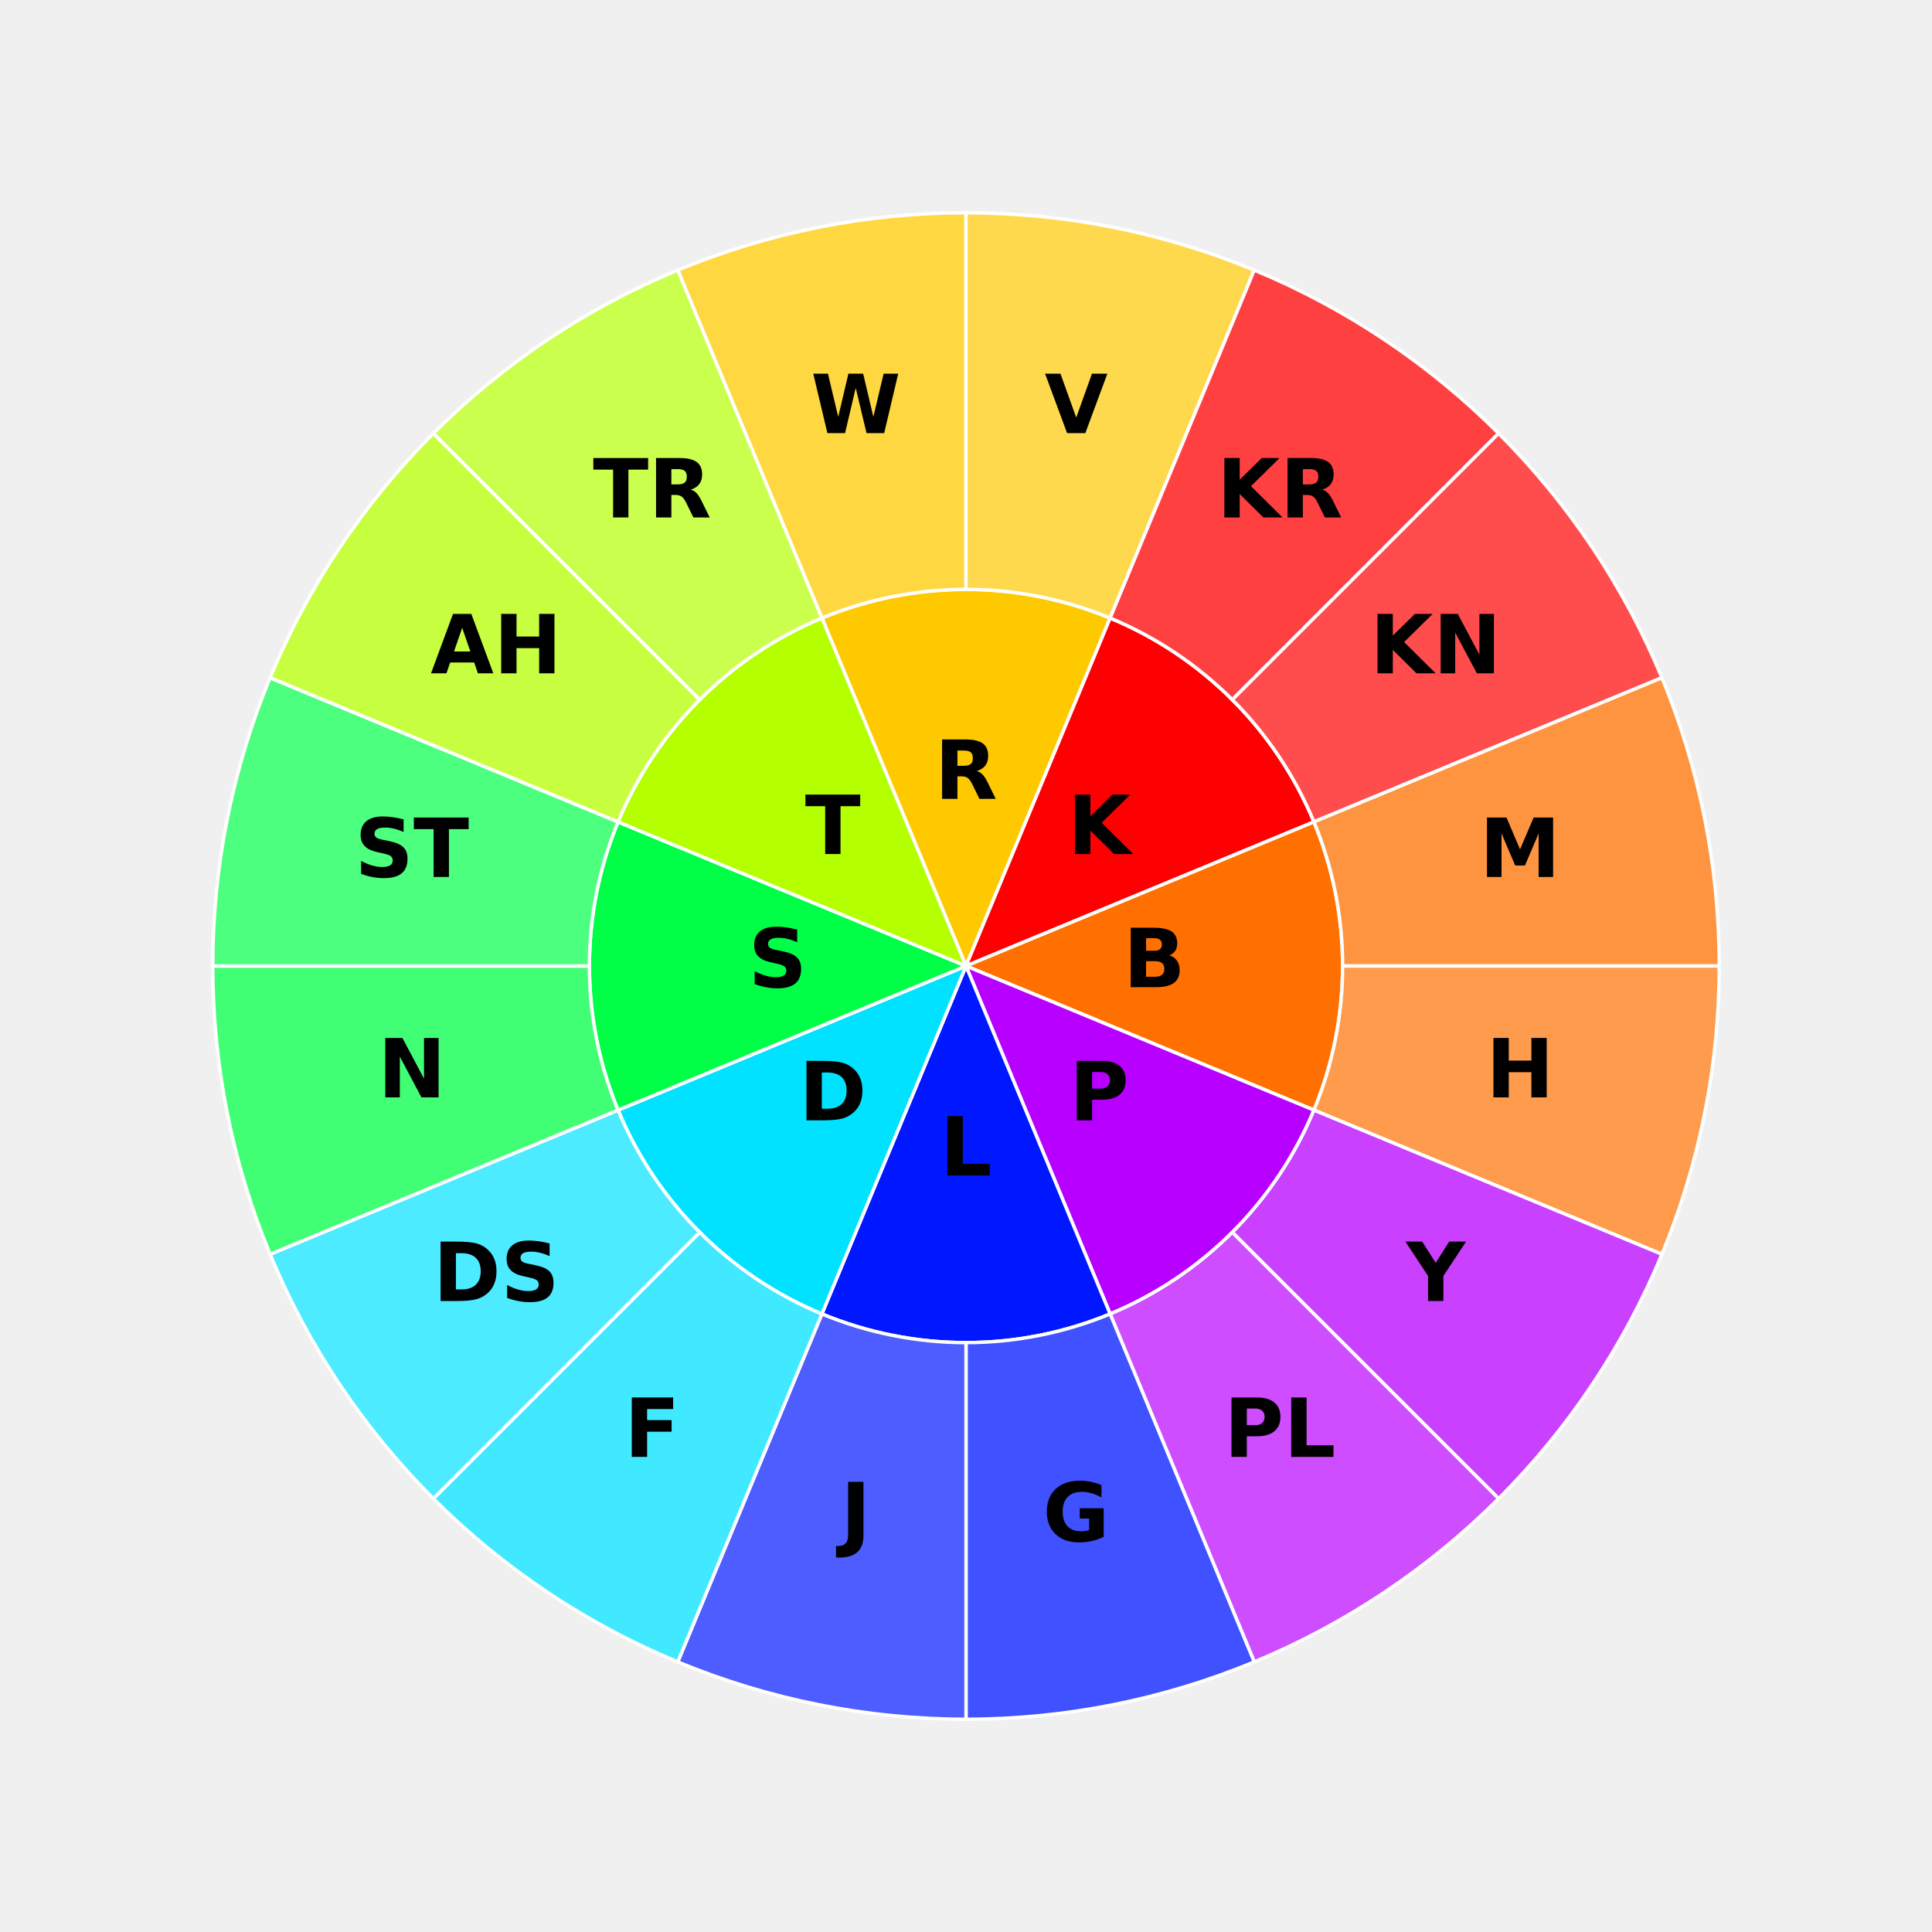
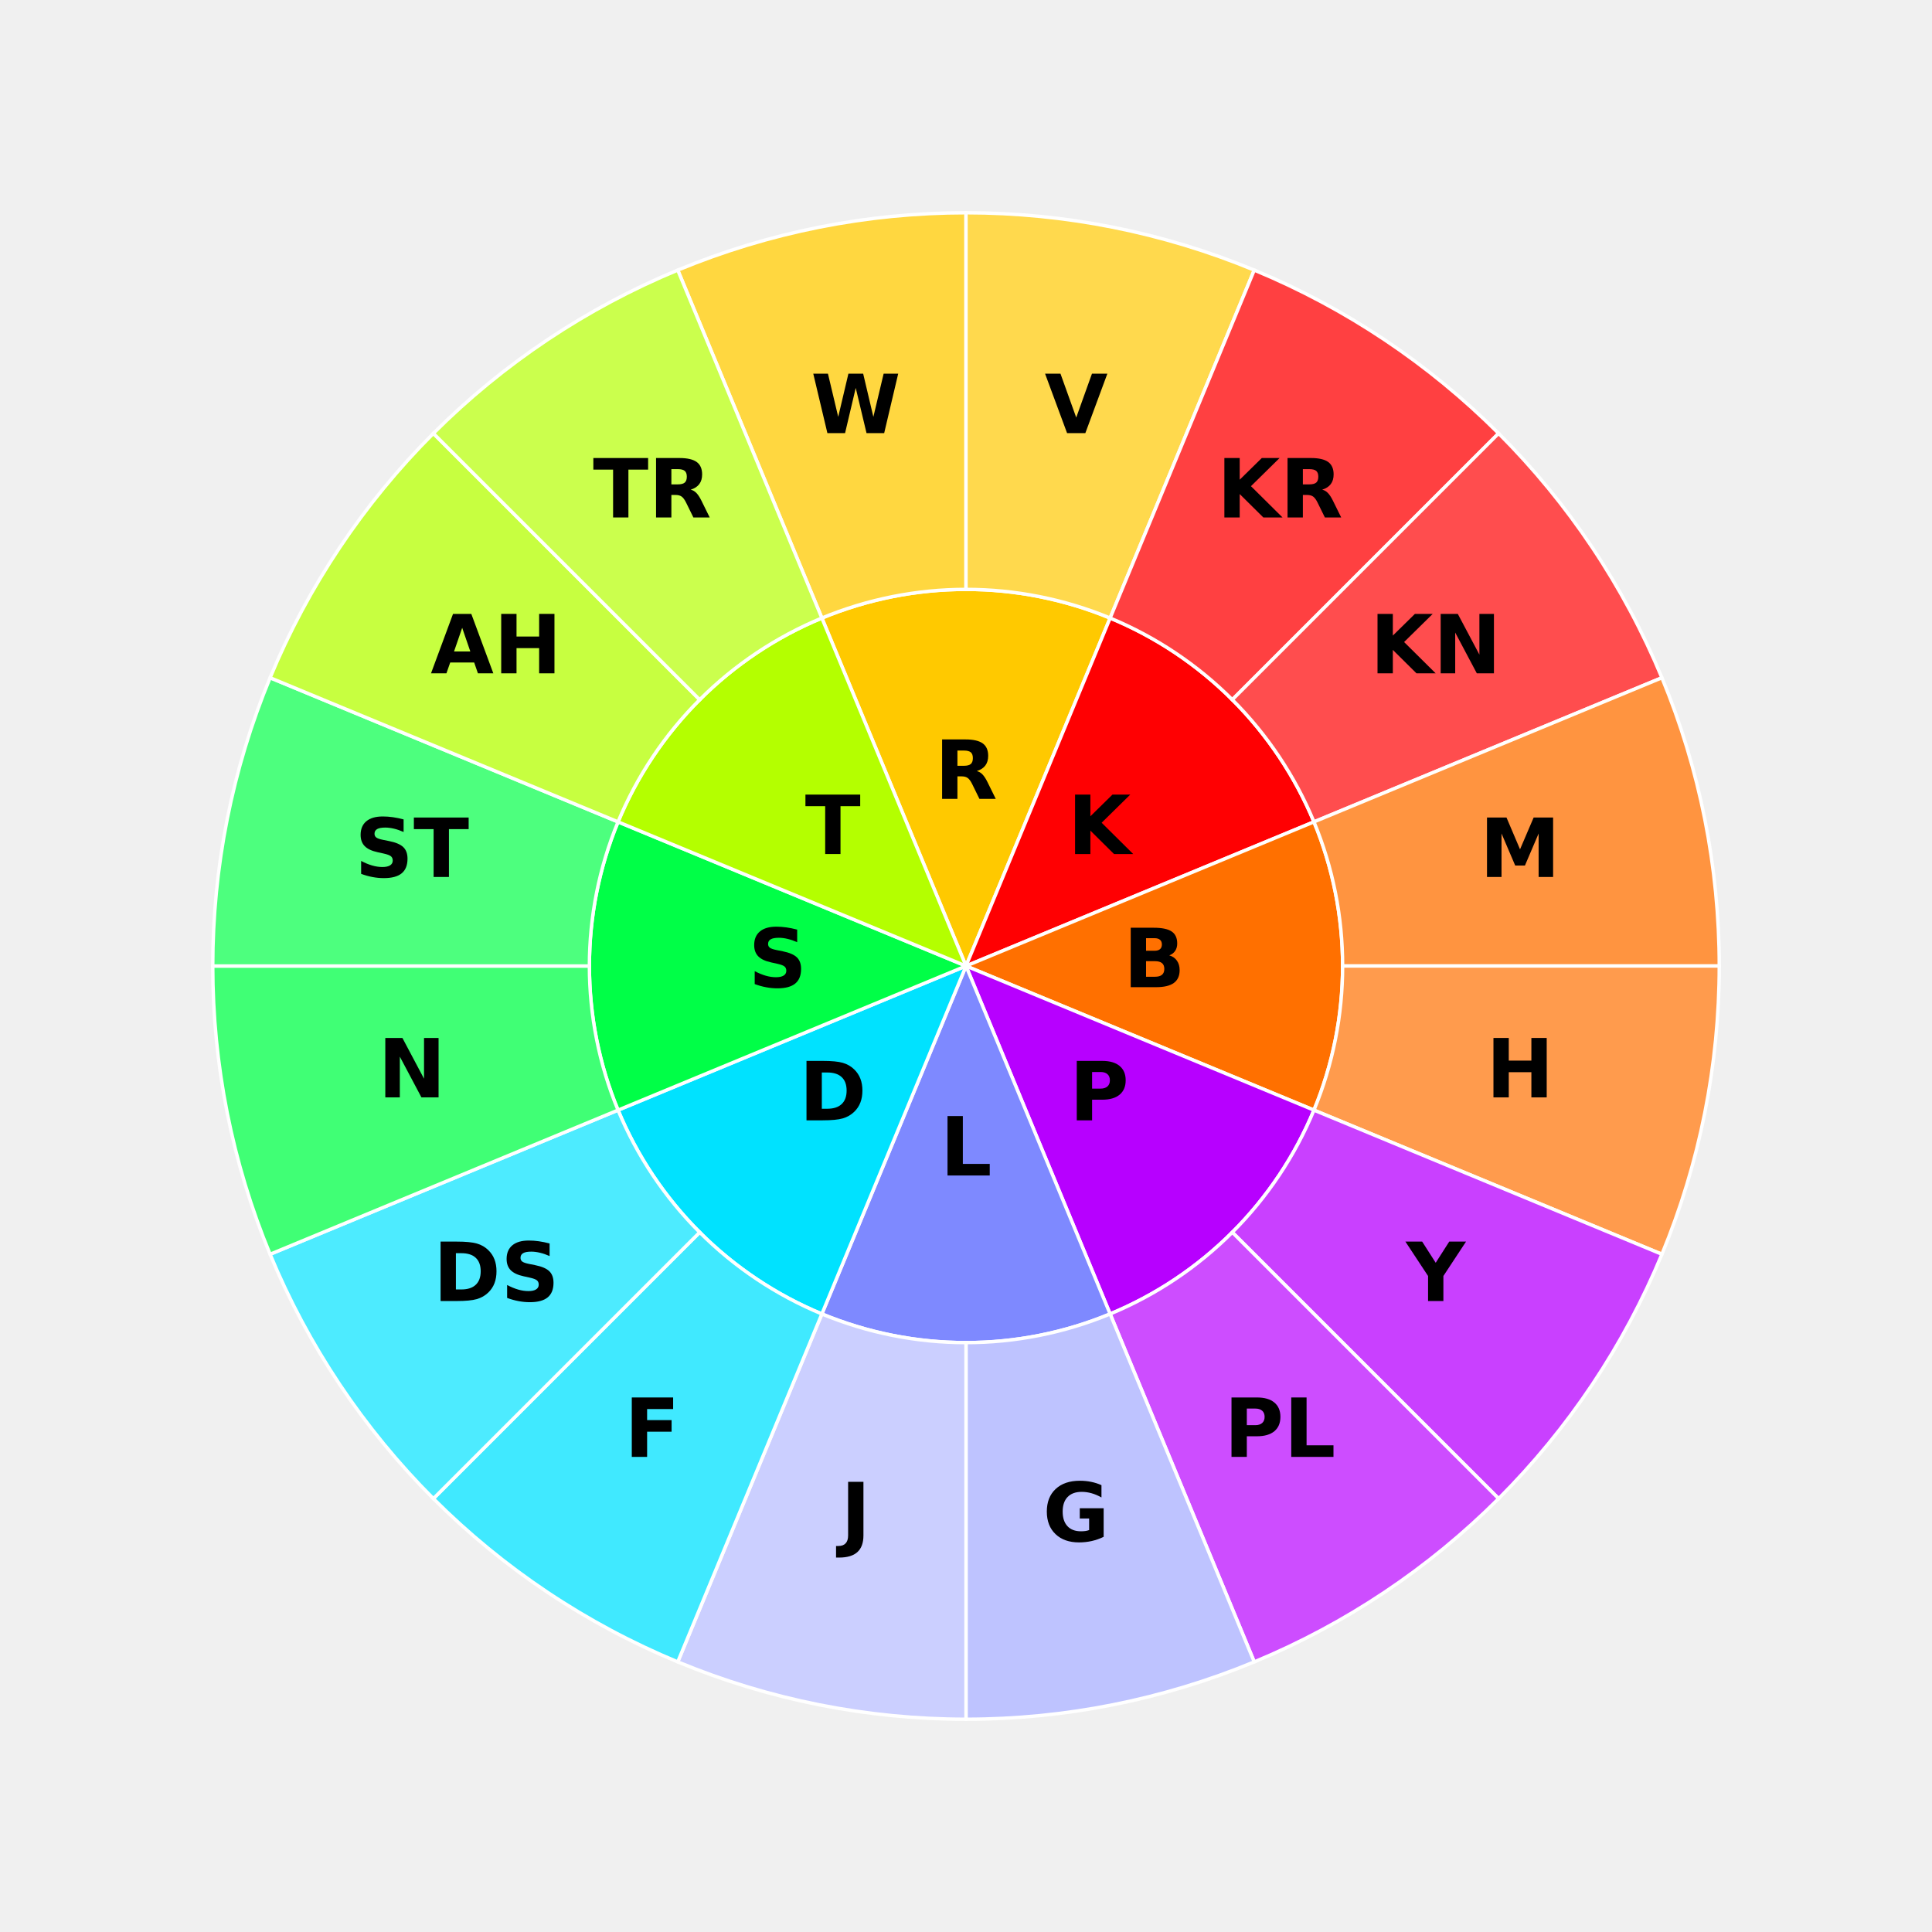
<svg xmlns="http://www.w3.org/2000/svg" xmlns:xlink="http://www.w3.org/1999/xlink" width="568.8pt" height="568.8pt" viewBox="0 0 568.8 568.8" version="1.1">
  <defs>
    <style type="text/css">*{stroke-linejoin: round; stroke-linecap: butt}</style>
  </defs>
  <g id="figure_1">
    <g id="patch_1">
      <path d="M 0 568.8  L 568.8 568.8  L 568.8 0  L 0 0  L 0 568.8  z " style="fill: none" />
    </g>
    <g id="axes_1">
      <g id="patch_2">
        <path d="M 326.832 181.96  C 313.38 176.388 298.961 173.52 284.4 173.52  C 269.839 173.52 255.42 176.388 241.968 181.96  L 284.4 284.4  C 284.4 284.4 284.4 284.4 284.4 284.4  C 284.4 284.4 284.4 284.4 284.4 284.4  z " style="fill: #ffc900; stroke: #ffffff; stroke-linejoin: miter" />
      </g>
      <g id="patch_3">
        <path d="M 386.84 241.968  C 381.268 228.516 373.1 216.292 362.804 205.996  C 352.508 195.7 340.284 187.532 326.832 181.96  L 284.4 284.4  C 284.4 284.4 284.4 284.4 284.4 284.4  C 284.4 284.4 284.4 284.4 284.4 284.4  z " style="fill: #ff0002; stroke: #ffffff; stroke-linejoin: miter" />
      </g>
      <g id="patch_4">
        <path d="M 386.84 326.832  C 392.412 313.38 395.28 298.961 395.28 284.4  C 395.28 269.839 392.412 255.42 386.84 241.968  L 284.4 284.4  C 284.4 284.4 284.4 284.4 284.4 284.4  C 284.4 284.4 284.4 284.4 284.4 284.4  z " style="fill: #ff7000; stroke: #ffffff; stroke-linejoin: miter" />
      </g>
      <g id="patch_5">
        <path d="M 326.832 386.84  C 340.284 381.268 352.508 373.1 362.804 362.804  C 373.1 352.508 381.268 340.284 386.84 326.832  L 284.4 284.4  C 284.4 284.4 284.4 284.4 284.4 284.4  C 284.4 284.4 284.4 284.4 284.4 284.4  z " style="fill: #b700ff; stroke: #ffffff; stroke-linejoin: miter" />
      </g>
      <g id="patch_6">
-         <path d="M 241.968 386.84  C 255.42 392.412 269.839 395.28 284.4 395.28  C 298.961 395.28 313.38 392.412 326.832 386.84  L 284.4 284.4  C 284.4 284.4 284.4 284.4 284.4 284.4  C 284.4 284.4 284.4 284.4 284.4 284.4  z " style="fill: #0017ff; stroke: #ffffff; stroke-linejoin: miter" />
+         <path d="M 241.968 386.84  C 255.42 392.412 269.839 395.28 284.4 395.28  C 298.961 395.28 313.38 392.412 326.832 386.84  L 284.4 284.4  C 284.4 284.4 284.4 284.4 284.4 284.4  C 284.4 284.4 284.4 284.4 284.4 284.4  z " style="fill: #7e89ff; stroke: #ffffff; stroke-linejoin: miter" />
      </g>
      <g id="patch_7">
        <path d="M 181.96 326.832  C 187.532 340.284 195.7 352.508 205.996 362.804  C 216.292 373.1 228.516 381.268 241.968 386.84  L 284.4 284.4  C 284.4 284.4 284.4 284.4 284.4 284.4  C 284.4 284.4 284.4 284.4 284.4 284.4  z " style="fill: #00e2ff; stroke: #ffffff; stroke-linejoin: miter" />
      </g>
      <g id="patch_8">
        <path d="M 181.96 241.968  C 176.388 255.42 173.52 269.839 173.52 284.4  C 173.52 298.961 176.388 313.38 181.96 326.832  L 284.4 284.4  C 284.4 284.4 284.4 284.4 284.4 284.4  C 284.4 284.4 284.4 284.4 284.4 284.4  z " style="fill: #00ff47; stroke: #ffffff; stroke-linejoin: miter" />
      </g>
      <g id="patch_9">
        <path d="M 241.968 181.96  C 228.516 187.532 216.292 195.7 205.996 205.996  C 195.7 216.292 187.532 228.516 181.96 241.968  L 284.4 284.4  C 284.4 284.4 284.4 284.4 284.4 284.4  C 284.4 284.4 284.4 284.4 284.4 284.4  z " style="fill: #b4ff00; stroke: #ffffff; stroke-linejoin: miter" />
      </g>
      <g id="patch_10">
        <path d="M 284.4 62.64  C 269.874 62.64 255.383 64.067 241.137 66.901  C 226.89 69.735 212.956 73.962 199.536 79.52  L 241.968 181.96  C 248.678 179.181 255.645 177.067 262.768 175.651  C 269.892 174.234 277.137 173.52 284.4 173.52  z " style="fill: #ffd740; stroke: #ffffff; stroke-linejoin: miter" />
      </g>
      <g id="patch_11">
        <path d="M 369.264 79.52  C 355.844 73.962 341.91 69.735 327.663 66.901  C 313.417 64.067 298.926 62.64 284.4 62.64  L 284.4 173.52  C 291.663 173.52 298.908 174.234 306.032 175.651  C 313.155 177.067 320.122 179.181 326.832 181.96  z " style="fill: #ffd94d; stroke: #ffffff; stroke-linejoin: miter" />
      </g>
      <g id="patch_12">
        <path d="M 441.208 127.592  C 430.937 117.321 419.681 108.083 407.603 100.013  C 395.525 91.943 382.684 85.079 369.264 79.52  L 326.832 181.96  C 333.542 184.74 339.963 188.172 346.002 192.207  C 352.041 196.242 357.668 200.86 362.804 205.996  z " style="fill: #ff4041; stroke: #ffffff; stroke-linejoin: miter" />
      </g>
      <g id="patch_13">
        <path d="M 489.28 199.536  C 483.721 186.116 476.857 173.275 468.787 161.197  C 460.717 149.119 451.479 137.863 441.208 127.592  L 362.804 205.996  C 367.94 211.132 372.558 216.759 376.593 222.798  C 380.628 228.837 384.06 235.258 386.84 241.968  z " style="fill: #ff4d4e; stroke: #ffffff; stroke-linejoin: miter" />
      </g>
      <g id="patch_14">
        <path d="M 506.16 284.4  C 506.16 269.874 504.733 255.383 501.899 241.137  C 499.065 226.89 494.838 212.956 489.28 199.536  L 386.84 241.968  C 389.619 248.678 391.733 255.645 393.149 262.768  C 394.566 269.892 395.28 277.137 395.28 284.4  z " style="fill: #ff9440; stroke: #ffffff; stroke-linejoin: miter" />
      </g>
      <g id="patch_15">
        <path d="M 489.28 369.264  C 494.838 355.844 499.065 341.91 501.899 327.663  C 504.733 313.417 506.16 298.926 506.16 284.4  L 395.28 284.4  C 395.28 291.663 394.566 298.908 393.149 306.032  C 391.733 313.155 389.619 320.122 386.84 326.832  z " style="fill: #ff9b4d; stroke: #ffffff; stroke-linejoin: miter" />
      </g>
      <g id="patch_16">
        <path d="M 441.208 441.208  C 451.479 430.937 460.717 419.681 468.787 407.603  C 476.857 395.525 483.721 382.684 489.28 369.264  L 386.84 326.832  C 384.06 333.542 380.628 339.963 376.593 346.002  C 372.558 352.041 367.94 357.668 362.804 362.804  z " style="fill: #c940ff; stroke: #ffffff; stroke-linejoin: miter" />
      </g>
      <g id="patch_17">
        <path d="M 369.264 489.28  C 382.684 483.721 395.525 476.857 407.603 468.787  C 419.681 460.717 430.937 451.479 441.208 441.208  L 362.804 362.804  C 357.668 367.94 352.041 372.558 346.002 376.593  C 339.963 380.628 333.542 384.06 326.832 386.84  z " style="fill: #cd4dff; stroke: #ffffff; stroke-linejoin: miter" />
      </g>
      <g id="patch_18">
-         <path d="M 284.4 506.16  C 298.926 506.16 313.417 504.733 327.663 501.899  C 341.91 499.065 355.844 494.838 369.264 489.28  L 326.832 386.84  C 320.122 389.619 313.155 391.733 306.032 393.149  C 298.908 394.566 291.663 395.28 284.4 395.28  z " style="fill: #4051ff; stroke: #ffffff; stroke-linejoin: miter" />
+         <path d="M 284.4 506.16  C 298.926 506.16 313.417 504.733 327.663 501.899  C 341.91 499.065 355.844 494.838 369.264 489.28  L 326.832 386.84  C 320.122 389.619 313.155 391.733 306.032 393.149  C 298.908 394.566 291.663 395.28 284.4 395.28  z " style="fill: #bec3ff; stroke: #ffffff; stroke-linejoin: miter" />
      </g>
      <g id="patch_19">
-         <path d="M 199.536 489.28  C 212.956 494.838 226.89 499.065 241.137 501.899  C 255.383 504.733 269.874 506.16 284.4 506.16  L 284.4 395.28  C 277.137 395.28 269.892 394.566 262.768 393.149  C 255.645 391.733 248.678 389.619 241.968 386.84  z " style="fill: #4d5dff; stroke: #ffffff; stroke-linejoin: miter" />
+         <path d="M 199.536 489.28  C 212.956 494.838 226.89 499.065 241.137 501.899  C 255.383 504.733 269.874 506.16 284.4 506.16  L 284.4 395.28  C 277.137 395.28 269.892 394.566 262.768 393.149  C 255.645 391.733 248.678 389.619 241.968 386.84  z " style="fill: #cbcfff; stroke: #ffffff; stroke-linejoin: miter" />
      </g>
      <g id="patch_20">
        <path d="M 127.592 441.208  C 137.863 451.479 149.119 460.717 161.197 468.787  C 173.275 476.857 186.116 483.721 199.536 489.28  L 241.968 386.84  C 235.258 384.06 228.837 380.628 222.798 376.593  C 216.759 372.558 211.132 367.94 205.996 362.804  z " style="fill: #40e9ff; stroke: #ffffff; stroke-linejoin: miter" />
      </g>
      <g id="patch_21">
        <path d="M 79.52 369.264  C 85.079 382.684 91.943 395.525 100.013 407.603  C 108.083 419.681 117.321 430.937 127.592 441.208  L 205.996 362.804  C 200.86 357.668 196.242 352.041 192.207 346.002  C 188.172 339.963 184.74 333.542 181.96 326.832  z " style="fill: #4debff; stroke: #ffffff; stroke-linejoin: miter" />
      </g>
      <g id="patch_22">
        <path d="M 62.64 284.4  C 62.64 298.926 64.067 313.417 66.901 327.663  C 69.735 341.91 73.962 355.844 79.52 369.264  L 181.96 326.832  C 179.181 320.122 177.067 313.155 175.651 306.032  C 174.234 298.908 173.52 291.663 173.52 284.4  z " style="fill: #40ff75; stroke: #ffffff; stroke-linejoin: miter" />
      </g>
      <g id="patch_23">
        <path d="M 79.52 199.536  C 73.962 212.956 69.735 226.89 66.901 241.137  C 64.067 255.383 62.64 269.874 62.64 284.4  L 173.52 284.4  C 173.52 277.137 174.234 269.892 175.651 262.768  C 177.067 255.645 179.181 248.678 181.96 241.968  z " style="fill: #4dff7e; stroke: #ffffff; stroke-linejoin: miter" />
      </g>
      <g id="patch_24">
        <path d="M 127.592 127.592  C 117.321 137.863 108.083 149.119 100.013 161.197  C 91.943 173.275 85.079 186.116 79.52 199.536  L 181.96 241.968  C 184.74 235.258 188.172 228.837 192.207 222.798  C 196.242 216.759 200.86 211.132 205.996 205.996  z " style="fill: #c7ff40; stroke: #ffffff; stroke-linejoin: miter" />
      </g>
      <g id="patch_25">
        <path d="M 199.536 79.52  C 186.116 85.079 173.275 91.943 161.197 100.013  C 149.119 108.083 137.863 117.321 127.592 127.592  L 205.996 205.996  C 211.132 200.86 216.759 196.242 222.798 192.207  C 228.837 188.172 235.258 184.74 241.968 181.96  z " style="fill: #cbff4d; stroke: #ffffff; stroke-linejoin: miter" />
      </g>
      <g id="matplotlib.axis_1" />
      <g id="matplotlib.axis_2" />
      <g id="text_1">
        <g transform="translate(275.16 235.1944) scale(0.24 -0.24)">
          <defs>
            <path id="DejaVuSans-Bold-35" d="M 2297 2597  Q 2675 2597 2839 2737  Q 3003 2878 3003 3200  Q 3003 3519 2839 3656  Q 2675 3794 2297 3794  L 1791 3794  L 1791 2597  L 2297 2597  z M 1791 1766  L 1791 0  L 588 0  L 588 4666  L 2425 4666  Q 3347 4666 3776 4356  Q 4206 4047 4206 3378  Q 4206 2916 3982 2619  Q 3759 2322 3309 2181  Q 3556 2125 3751 1926  Q 3947 1728 4147 1325  L 4800 0  L 3519 0  L 2950 1159  Q 2778 1509 2601 1637  Q 2425 1766 2131 1766  L 1791 1766  z " transform="scale(0.015625)" />
          </defs>
          <use xlink:href="#DejaVuSans-Bold-35" />
        </g>
      </g>
      <g id="text_2">
        <g transform="translate(314.3039 251.4324) scale(0.24 -0.24)">
          <defs>
            <path id="DejaVuSans-Bold-2e" d="M 588 4666  L 1791 4666  L 1791 2963  L 3525 4666  L 4922 4666  L 2675 2456  L 5153 0  L 3647 0  L 1791 1838  L 1791 0  L 588 0  L 588 4666  z " transform="scale(0.015625)" />
          </defs>
          <use xlink:href="#DejaVuSans-Bold-2e" />
        </g>
      </g>
      <g id="text_3">
        <g transform="translate(330.6938 290.6344) scale(0.24 -0.24)">
          <defs>
            <path id="DejaVuSans-Bold-25" d="M 2456 2859  Q 2741 2859 2887 2984  Q 3034 3109 3034 3353  Q 3034 3594 2887 3720  Q 2741 3847 2456 3847  L 1791 3847  L 1791 2859  L 2456 2859  z M 2497 819  Q 2859 819 3042 972  Q 3225 1125 3225 1434  Q 3225 1738 3044 1889  Q 2863 2041 2497 2041  L 1791 2041  L 1791 819  L 2497 819  z M 3616 2497  Q 4003 2384 4215 2081  Q 4428 1778 4428 1338  Q 4428 663 3972 331  Q 3516 0 2584 0  L 588 0  L 588 4666  L 2394 4666  Q 3366 4666 3802 4372  Q 4238 4078 4238 3431  Q 4238 3091 4078 2852  Q 3919 2613 3616 2497  z " transform="scale(0.015625)" />
          </defs>
          <use xlink:href="#DejaVuSans-Bold-25" />
        </g>
      </g>
      <g id="text_4">
        <g transform="translate(314.8064 329.8364) scale(0.24 -0.24)">
          <defs>
            <path id="DejaVuSans-Bold-33" d="M 588 4666  L 2584 4666  Q 3475 4666 3951 4270  Q 4428 3875 4428 3144  Q 4428 2409 3951 2014  Q 3475 1619 2584 1619  L 1791 1619  L 1791 0  L 588 0  L 588 4666  z M 1791 3794  L 1791 2491  L 2456 2491  Q 2806 2491 2997 2661  Q 3188 2831 3188 3144  Q 3188 3456 2997 3625  Q 2806 3794 2456 3794  L 1791 3794  z " transform="scale(0.015625)" />
          </defs>
          <use xlink:href="#DejaVuSans-Bold-33" />
        </g>
      </g>
      <g id="text_5">
        <g transform="translate(276.7538 346.0744) scale(0.24 -0.24)">
          <defs>
            <path id="DejaVuSans-Bold-2f" d="M 588 4666  L 1791 4666  L 1791 909  L 3903 909  L 3903 0  L 588 0  L 588 4666  z " transform="scale(0.015625)" />
          </defs>
          <use xlink:href="#DejaVuSans-Bold-2f" />
        </g>
      </g>
      <g id="text_6">
        <g transform="translate(235.2361 329.8364) scale(0.24 -0.24)">
          <defs>
            <path id="DejaVuSans-Bold-27" d="M 1791 3756  L 1791 909  L 2222 909  Q 2959 909 3348 1275  Q 3738 1641 3738 2338  Q 3738 3031 3350 3393  Q 2963 3756 2222 3756  L 1791 3756  z M 588 4666  L 1856 4666  Q 2919 4666 3439 4514  Q 3959 4363 4331 4000  Q 4659 3684 4818 3271  Q 4978 2859 4978 2338  Q 4978 1809 4818 1395  Q 4659 981 4331 666  Q 3956 303 3431 151  Q 2906 0 1856 0  L 588 0  L 588 4666  z " transform="scale(0.015625)" />
          </defs>
          <use xlink:href="#DejaVuSans-Bold-27" />
        </g>
      </g>
      <g id="text_7">
        <g transform="translate(220.3181 290.6344) scale(0.24 -0.24)">
          <defs>
            <path id="DejaVuSans-Bold-36" d="M 3834 4519  L 3834 3531  Q 3450 3703 3084 3790  Q 2719 3878 2394 3878  Q 1963 3878 1756 3759  Q 1550 3641 1550 3391  Q 1550 3203 1689 3098  Q 1828 2994 2194 2919  L 2706 2816  Q 3484 2659 3812 2340  Q 4141 2022 4141 1434  Q 4141 663 3683 286  Q 3225 -91 2284 -91  Q 1841 -91 1394 -6  Q 947 78 500 244  L 500 1259  Q 947 1022 1364 901  Q 1781 781 2169 781  Q 2563 781 2772 912  Q 2981 1044 2981 1288  Q 2981 1506 2839 1625  Q 2697 1744 2272 1838  L 1806 1941  Q 1106 2091 782 2419  Q 459 2747 459 3303  Q 459 4000 909 4375  Q 1359 4750 2203 4750  Q 2588 4750 2994 4692  Q 3400 4634 3834 4519  z " transform="scale(0.015625)" />
          </defs>
          <use xlink:href="#DejaVuSans-Bold-36" />
        </g>
      </g>
      <g id="text_8">
        <g transform="translate(237.0118 251.4324) scale(0.24 -0.24)">
          <defs>
            <path id="DejaVuSans-Bold-37" d="M 31 4666  L 4331 4666  L 4331 3756  L 2784 3756  L 2784 0  L 1581 0  L 1581 3756  L 31 3756  L 31 4666  z " transform="scale(0.015625)" />
          </defs>
          <use xlink:href="#DejaVuSans-Bold-37" />
        </g>
      </g>
      <g id="text_9">
        <g transform="translate(238.717 127.5102) scale(0.24 -0.24)">
          <defs>
            <path id="DejaVuSans-Bold-3a" d="M 191 4666  L 1344 4666  L 2150 1275  L 2950 4666  L 4109 4666  L 4909 1275  L 5716 4666  L 6859 4666  L 5759 0  L 4372 0  L 3525 3547  L 2688 0  L 1300 0  L 191 4666  z " transform="scale(0.015625)" />
          </defs>
          <use xlink:href="#DejaVuSans-Bold-3a" />
        </g>
      </g>
      <g id="text_10">
        <g transform="translate(307.5605 127.5102) scale(0.24 -0.24)">
          <defs>
            <path id="DejaVuSans-Bold-39" d="M 31 4666  L 1241 4666  L 2478 1222  L 3713 4666  L 4922 4666  L 3194 0  L 1759 0  L 31 4666  z " transform="scale(0.015625)" />
          </defs>
          <use xlink:href="#DejaVuSans-Bold-39" />
        </g>
      </g>
      <g id="text_11">
        <g transform="translate(358.2643 152.3443) scale(0.24 -0.24)">
          <use xlink:href="#DejaVuSans-Bold-2e" />
          <use xlink:href="#DejaVuSans-Bold-35" transform="translate(77.48438 0)" />
        </g>
      </g>
      <g id="text_12">
        <g transform="translate(403.3494 198.2319) scale(0.24 -0.24)">
          <defs>
            <path id="DejaVuSans-Bold-31" d="M 588 4666  L 1931 4666  L 3628 1466  L 3628 4666  L 4769 4666  L 4769 0  L 3425 0  L 1728 3200  L 1728 0  L 588 0  L 588 4666  z " transform="scale(0.015625)" />
          </defs>
          <use xlink:href="#DejaVuSans-Bold-2e" />
          <use xlink:href="#DejaVuSans-Bold-31" transform="translate(77.48438 0)" />
        </g>
      </g>
      <g id="text_13">
        <g transform="translate(435.5823 258.187) scale(0.24 -0.24)">
          <defs>
            <path id="DejaVuSans-Bold-30" d="M 588 4666  L 2119 4666  L 3181 2169  L 4250 4666  L 5778 4666  L 5778 0  L 4641 0  L 4641 3413  L 3566 897  L 2803 897  L 1728 3413  L 1728 0  L 588 0  L 588 4666  z " transform="scale(0.015625)" />
          </defs>
          <use xlink:href="#DejaVuSans-Bold-30" />
        </g>
      </g>
      <g id="text_14">
        <g transform="translate(437.4817 323.0818) scale(0.24 -0.24)">
          <defs>
            <path id="DejaVuSans-Bold-2b" d="M 588 4666  L 1791 4666  L 1791 2888  L 3566 2888  L 3566 4666  L 4769 4666  L 4769 0  L 3566 0  L 3566 1978  L 1791 1978  L 1791 0  L 588 0  L 588 4666  z " transform="scale(0.015625)" />
          </defs>
          <use xlink:href="#DejaVuSans-Bold-2b" />
        </g>
      </g>
      <g id="text_15">
        <g transform="translate(414.0013 383.0368) scale(0.24 -0.24)">
          <defs>
            <path id="DejaVuSans-Bold-3c" d="M -63 4666  L 1253 4666  L 2316 3003  L 3378 4666  L 4697 4666  L 2919 1966  L 2919 0  L 1716 0  L 1716 1966  L -63 4666  z " transform="scale(0.015625)" />
          </defs>
          <use xlink:href="#DejaVuSans-Bold-3c" />
        </g>
      </g>
      <g id="text_16">
        <g transform="translate(360.3606 428.9244) scale(0.24 -0.24)">
          <use xlink:href="#DejaVuSans-Bold-33" />
          <use xlink:href="#DejaVuSans-Bold-2f" transform="translate(73.29688 0)" />
        </g>
      </g>
      <g id="text_17">
        <g transform="translate(306.998 453.7586) scale(0.24 -0.24)">
          <defs>
            <path id="DejaVuSans-Bold-2a" d="M 4781 347  Q 4331 128 3847 18  Q 3363 -91 2847 -91  Q 1681 -91 1000 561  Q 319 1213 319 2328  Q 319 3456 1012 4103  Q 1706 4750 2913 4750  Q 3378 4750 3804 4662  Q 4231 4575 4609 4403  L 4609 3438  Q 4219 3659 3833 3768  Q 3447 3878 3059 3878  Q 2341 3878 1952 3476  Q 1563 3075 1563 2328  Q 1563 1588 1938 1184  Q 2313 781 3003 781  Q 3191 781 3352 804  Q 3513 828 3641 878  L 3641 1784  L 2906 1784  L 2906 2591  L 4781 2591  L 4781 347  z " transform="scale(0.015625)" />
          </defs>
          <use xlink:href="#DejaVuSans-Bold-2a" />
        </g>
      </g>
      <g id="text_18">
        <g transform="translate(247.4882 453.7586) scale(0.24 -0.24)">
          <defs>
            <path id="DejaVuSans-Bold-2d" d="M 588 4666  L 1791 4666  L 1791 453  Q 1791 -419 1317 -850  Q 844 -1281 -116 -1281  L -359 -1281  L -359 -372  L -172 -372  Q 203 -372 395 -162  Q 588 47 588 453  L 588 4666  z " transform="scale(0.015625)" />
          </defs>
          <use xlink:href="#DejaVuSans-Bold-2d" />
        </g>
      </g>
      <g id="text_19">
        <g transform="translate(183.8001 428.9244) scale(0.24 -0.24)">
          <defs>
            <path id="DejaVuSans-Bold-29" d="M 588 4666  L 3834 4666  L 3834 3756  L 1791 3756  L 1791 2888  L 3713 2888  L 3713 1978  L 1791 1978  L 1791 0  L 588 0  L 588 4666  z " transform="scale(0.015625)" />
          </defs>
          <use xlink:href="#DejaVuSans-Bold-29" />
        </g>
      </g>
      <g id="text_20">
        <g transform="translate(127.5062 383.0368) scale(0.24 -0.24)">
          <use xlink:href="#DejaVuSans-Bold-27" />
          <use xlink:href="#DejaVuSans-Bold-36" transform="translate(83.01562 0)" />
        </g>
      </g>
      <g id="text_21">
        <g transform="translate(111.2333 323.0818) scale(0.24 -0.24)">
          <use xlink:href="#DejaVuSans-Bold-31" />
        </g>
      </g>
      <g id="text_22">
        <g transform="translate(104.4477 258.187) scale(0.24 -0.24)">
          <use xlink:href="#DejaVuSans-Bold-36" />
          <use xlink:href="#DejaVuSans-Bold-37" transform="translate(72.01562 0)" />
        </g>
      </g>
      <g id="text_23">
        <g transform="translate(126.7806 198.2319) scale(0.24 -0.24)">
          <defs>
            <path id="DejaVuSans-Bold-24" d="M 3419 850  L 1538 850  L 1241 0  L 31 0  L 1759 4666  L 3194 4666  L 4922 0  L 3713 0  L 3419 850  z M 1838 1716  L 3116 1716  L 2478 3572  L 1838 1716  z " transform="scale(0.015625)" />
          </defs>
          <use xlink:href="#DejaVuSans-Bold-24" />
          <use xlink:href="#DejaVuSans-Bold-2b" transform="translate(77.39062 0)" />
        </g>
      </g>
      <g id="text_24">
        <g transform="translate(174.5713 152.3443) scale(0.24 -0.24)">
          <use xlink:href="#DejaVuSans-Bold-37" />
          <use xlink:href="#DejaVuSans-Bold-35" transform="translate(68.21875 0)" />
        </g>
      </g>
    </g>
  </g>
</svg>
